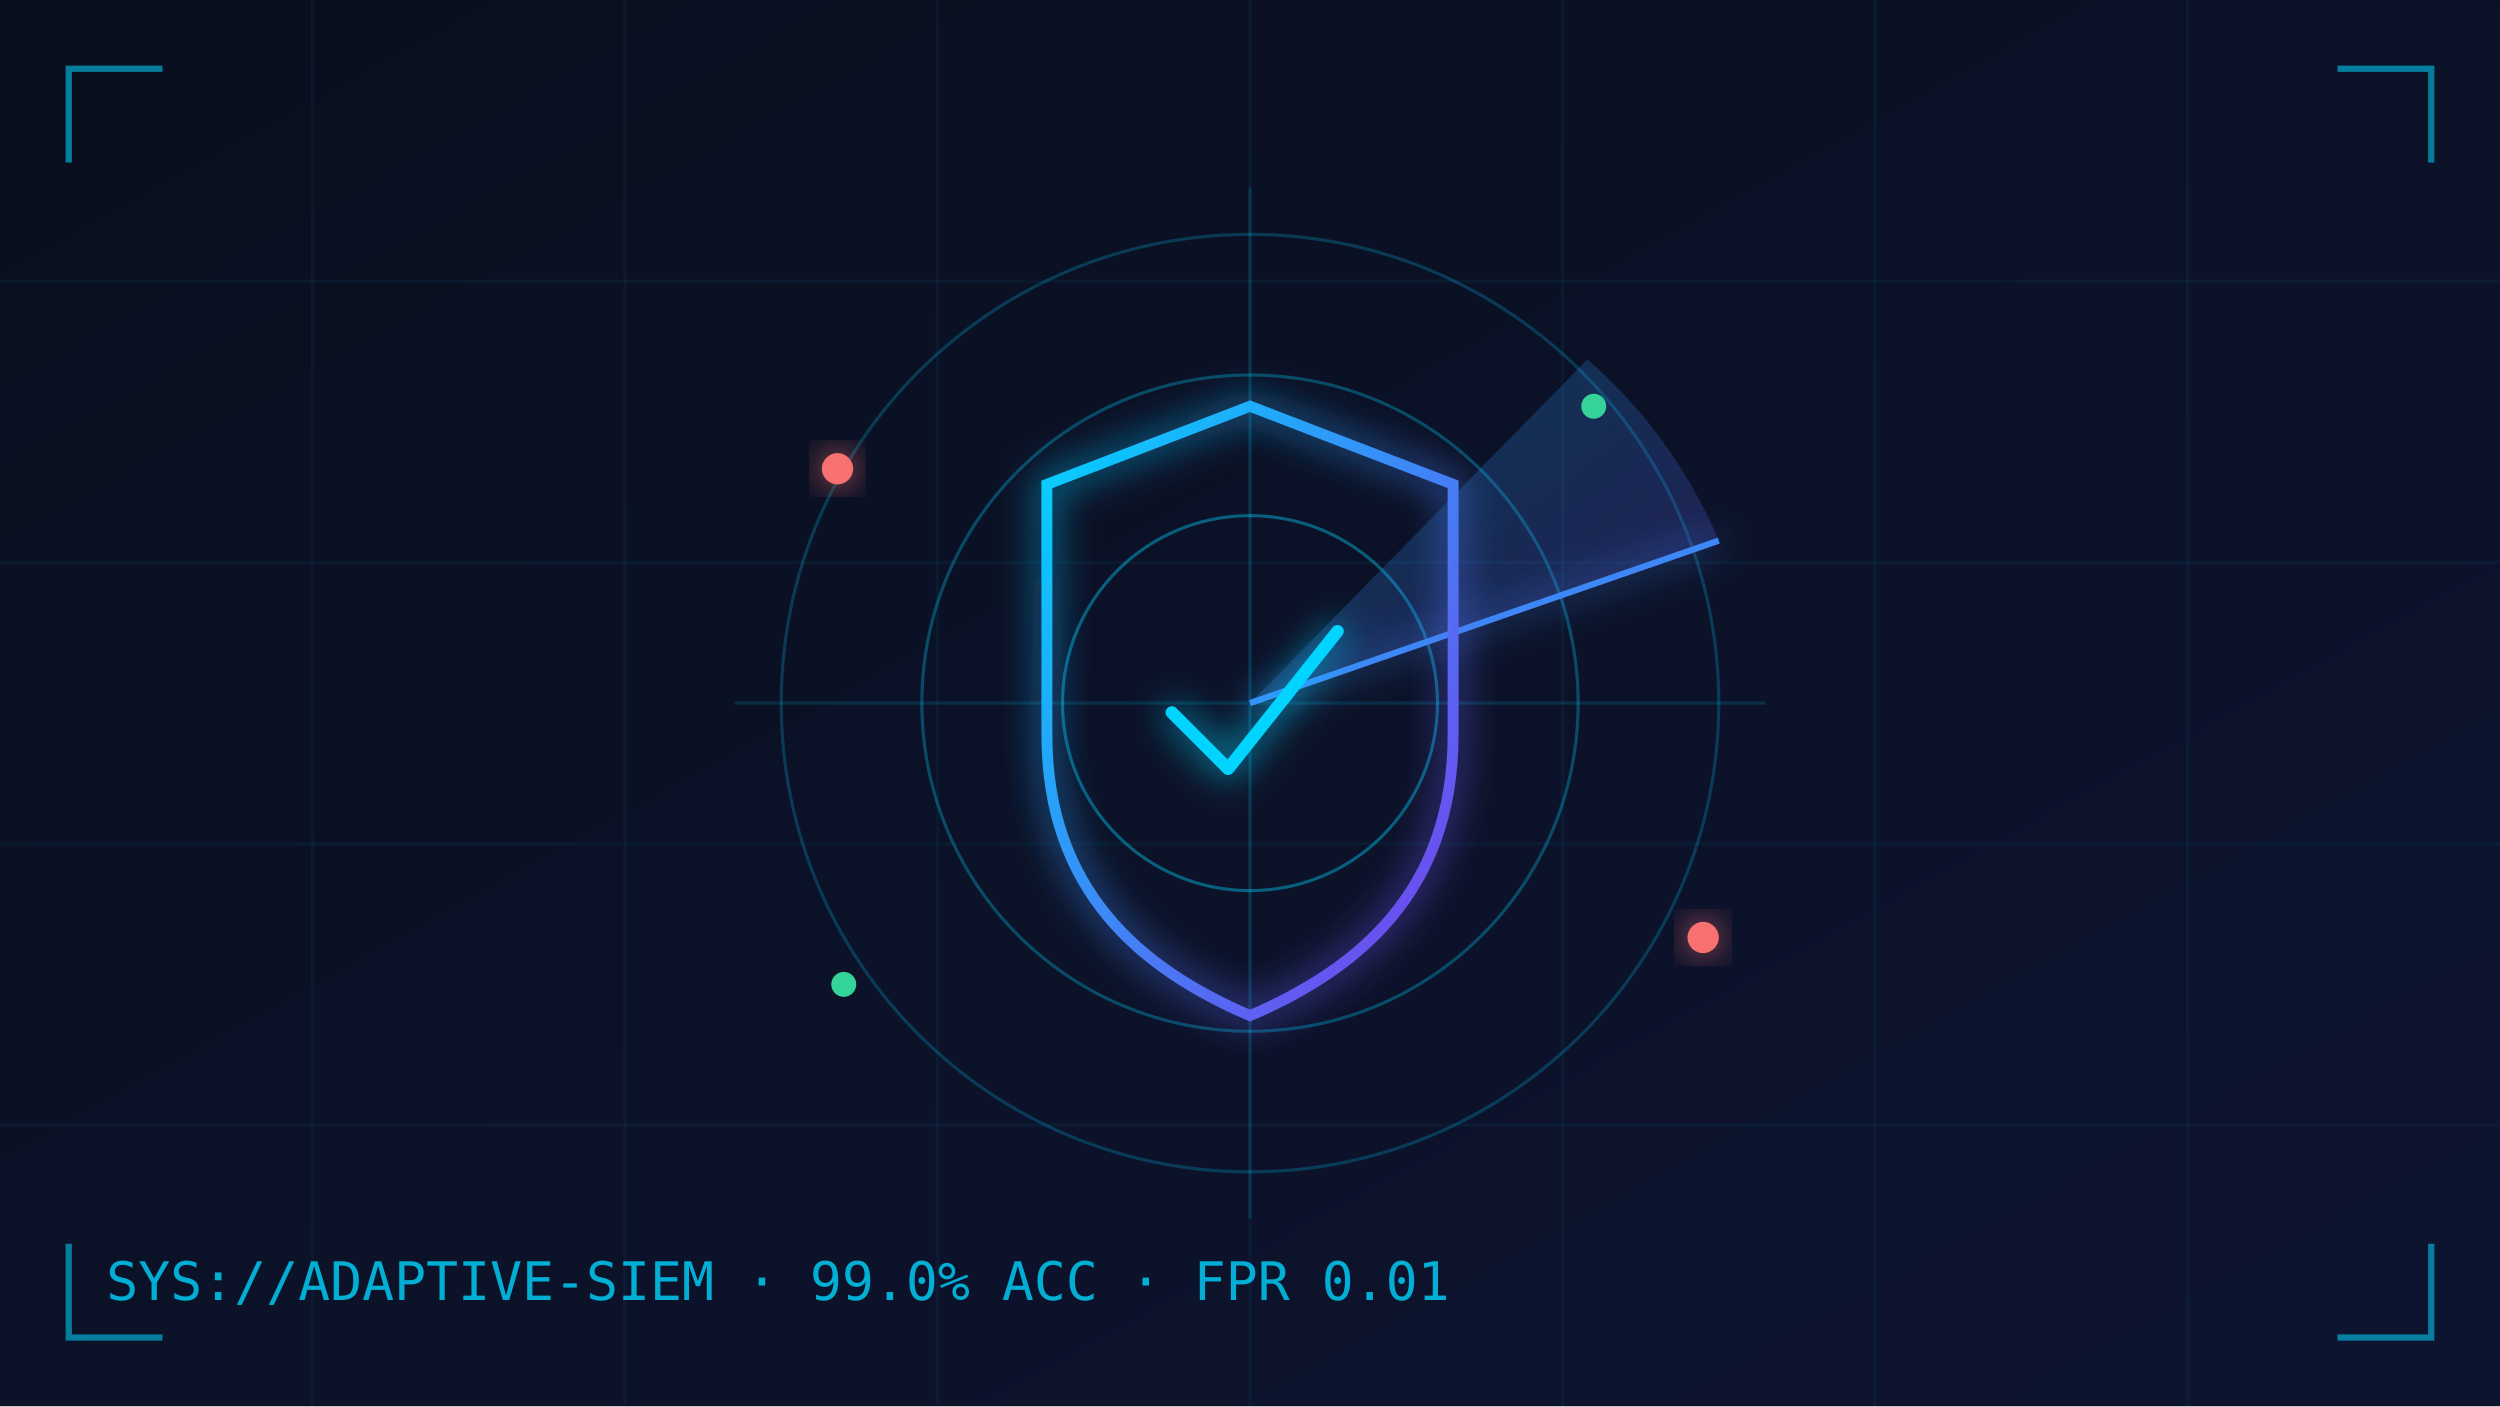
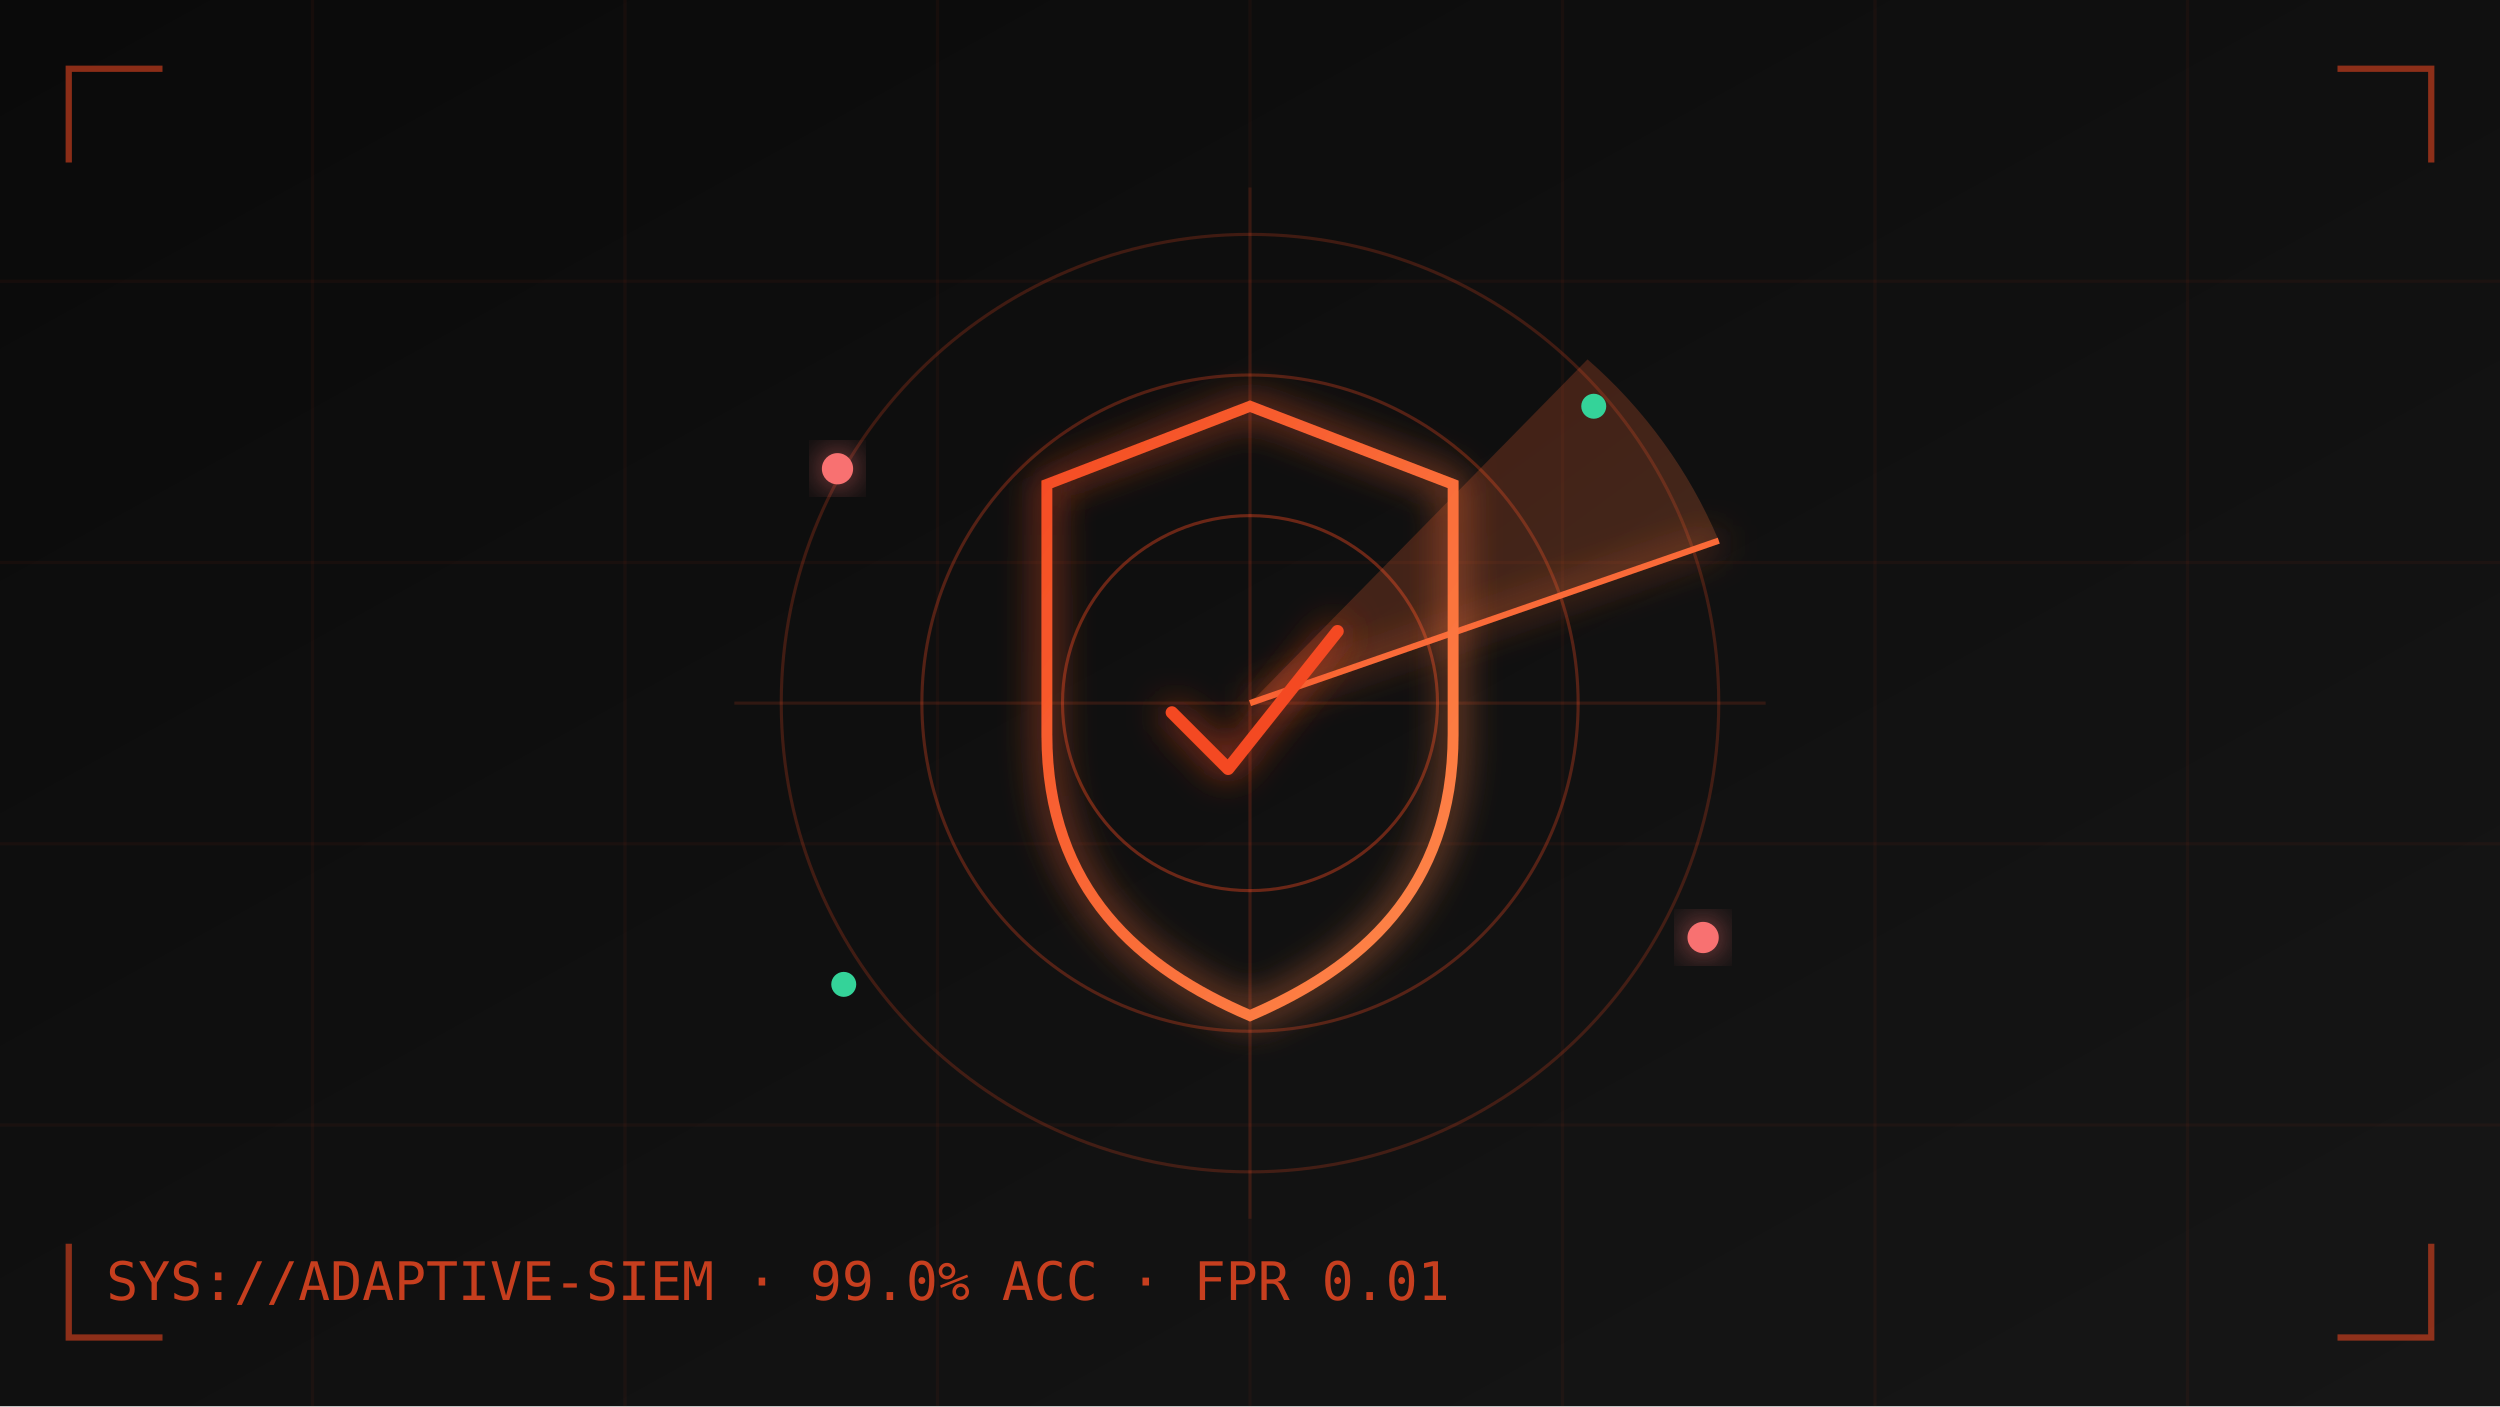
<svg xmlns="http://www.w3.org/2000/svg" viewBox="0 0 800 450" role="img" aria-label="Adaptive AI SIEM cover">
  <defs>
    <linearGradient id="bg" x1="0" y1="0" x2="1" y2="1">
-       <stop offset="0" stop-color="#0a0f1e" />
-       <stop offset="1" stop-color="#0d1430" />
+       <stop offset="0" stop-color="#0A0A0A" />
+       <stop offset="1" stop-color="#161616" />
    </linearGradient>
    <linearGradient id="acc" x1="0" y1="0" x2="1" y2="1">
-       <stop offset="0" stop-color="#00d4ff" />
-       <stop offset="1" stop-color="#7c3aed" />
+       <stop offset="0" stop-color="#F44A22" />
+       <stop offset="1" stop-color="#FF8A4C" />
    </linearGradient>
    <filter id="glow" x="-40%" y="-40%" width="180%" height="180%">
      <feGaussianBlur stdDeviation="6" result="b" />
      <feMerge>
        <feMergeNode in="b" />
        <feMergeNode in="SourceGraphic" />
      </feMerge>
    </filter>
  </defs>
  <rect width="800" height="450" fill="url(#bg)" />
-   <g stroke="#00d4ff" stroke-opacity="0.05">
+   <g stroke="#F44A22" stroke-opacity="0.05">
    <path d="M0 90H800M0 180H800M0 270H800M0 360H800" />
    <path d="M100 0V450M200 0V450M300 0V450M400 0V450M500 0V450M600 0V450M700 0V450" />
  </g>
-   <g fill="none" stroke="#00d4ff" transform="translate(400 225)">
+   <g fill="none" stroke="#F44A22" transform="translate(400 225)">
    <circle r="150" stroke-opacity="0.22" />
    <circle r="105" stroke-opacity="0.3" />
    <circle r="60" stroke-opacity="0.4" />
    <path d="M-165 0H165M0 -165V165" stroke-opacity="0.15" />
    <path d="M0 0 L150 -52 A159 159 0 0 0 108 -110 Z" fill="url(#acc)" fill-opacity="0.22" stroke="none" />
    <line x1="0" y1="0" x2="150" y2="-52" stroke="url(#acc)" stroke-width="2" filter="url(#glow)" />
  </g>
  <path d="M400 130 L465 155 V235 C465 285 435 310 400 325 C365 310 335 285 335 235 V155 Z" fill="none" stroke="url(#acc)" stroke-width="3.5" filter="url(#glow)" />
-   <path d="M375 228 L393 246 L428 202" fill="none" stroke="#00d4ff" stroke-width="4" stroke-linecap="round" stroke-linejoin="round" filter="url(#glow)" />
+   <path d="M375 228 L393 246 L428 202" fill="none" stroke="#F44A22" stroke-width="4" stroke-linecap="round" stroke-linejoin="round" filter="url(#glow)" />
  <circle cx="268" cy="150" r="5" fill="#f87171" filter="url(#glow)" />
  <circle cx="545" cy="300" r="5" fill="#f87171" filter="url(#glow)" />
  <circle cx="510" cy="130" r="4" fill="#34d399" />
  <circle cx="270" cy="315" r="4" fill="#34d399" />
-   <g stroke="#00d4ff" stroke-width="2" stroke-opacity="0.55" fill="none">
+   <g stroke="#F44A22" stroke-width="2" stroke-opacity="0.55" fill="none">
    <path d="M22 52 V22 H52" />
    <path d="M748 22 H778 V52" />
    <path d="M778 398 V428 H748" />
    <path d="M52 428 H22 V398" />
  </g>
-   <text x="34" y="416" font-family="Consolas,Menlo,monospace" font-size="17" fill="#00d4ff" fill-opacity="0.8">SYS://ADAPTIVE-SIEM · 99.0% ACC · FPR 0.01</text>
+   <text x="34" y="416" font-family="Consolas,Menlo,monospace" font-size="17" fill="#F44A22" fill-opacity="0.8">SYS://ADAPTIVE-SIEM · 99.0% ACC · FPR 0.01</text>
</svg>
